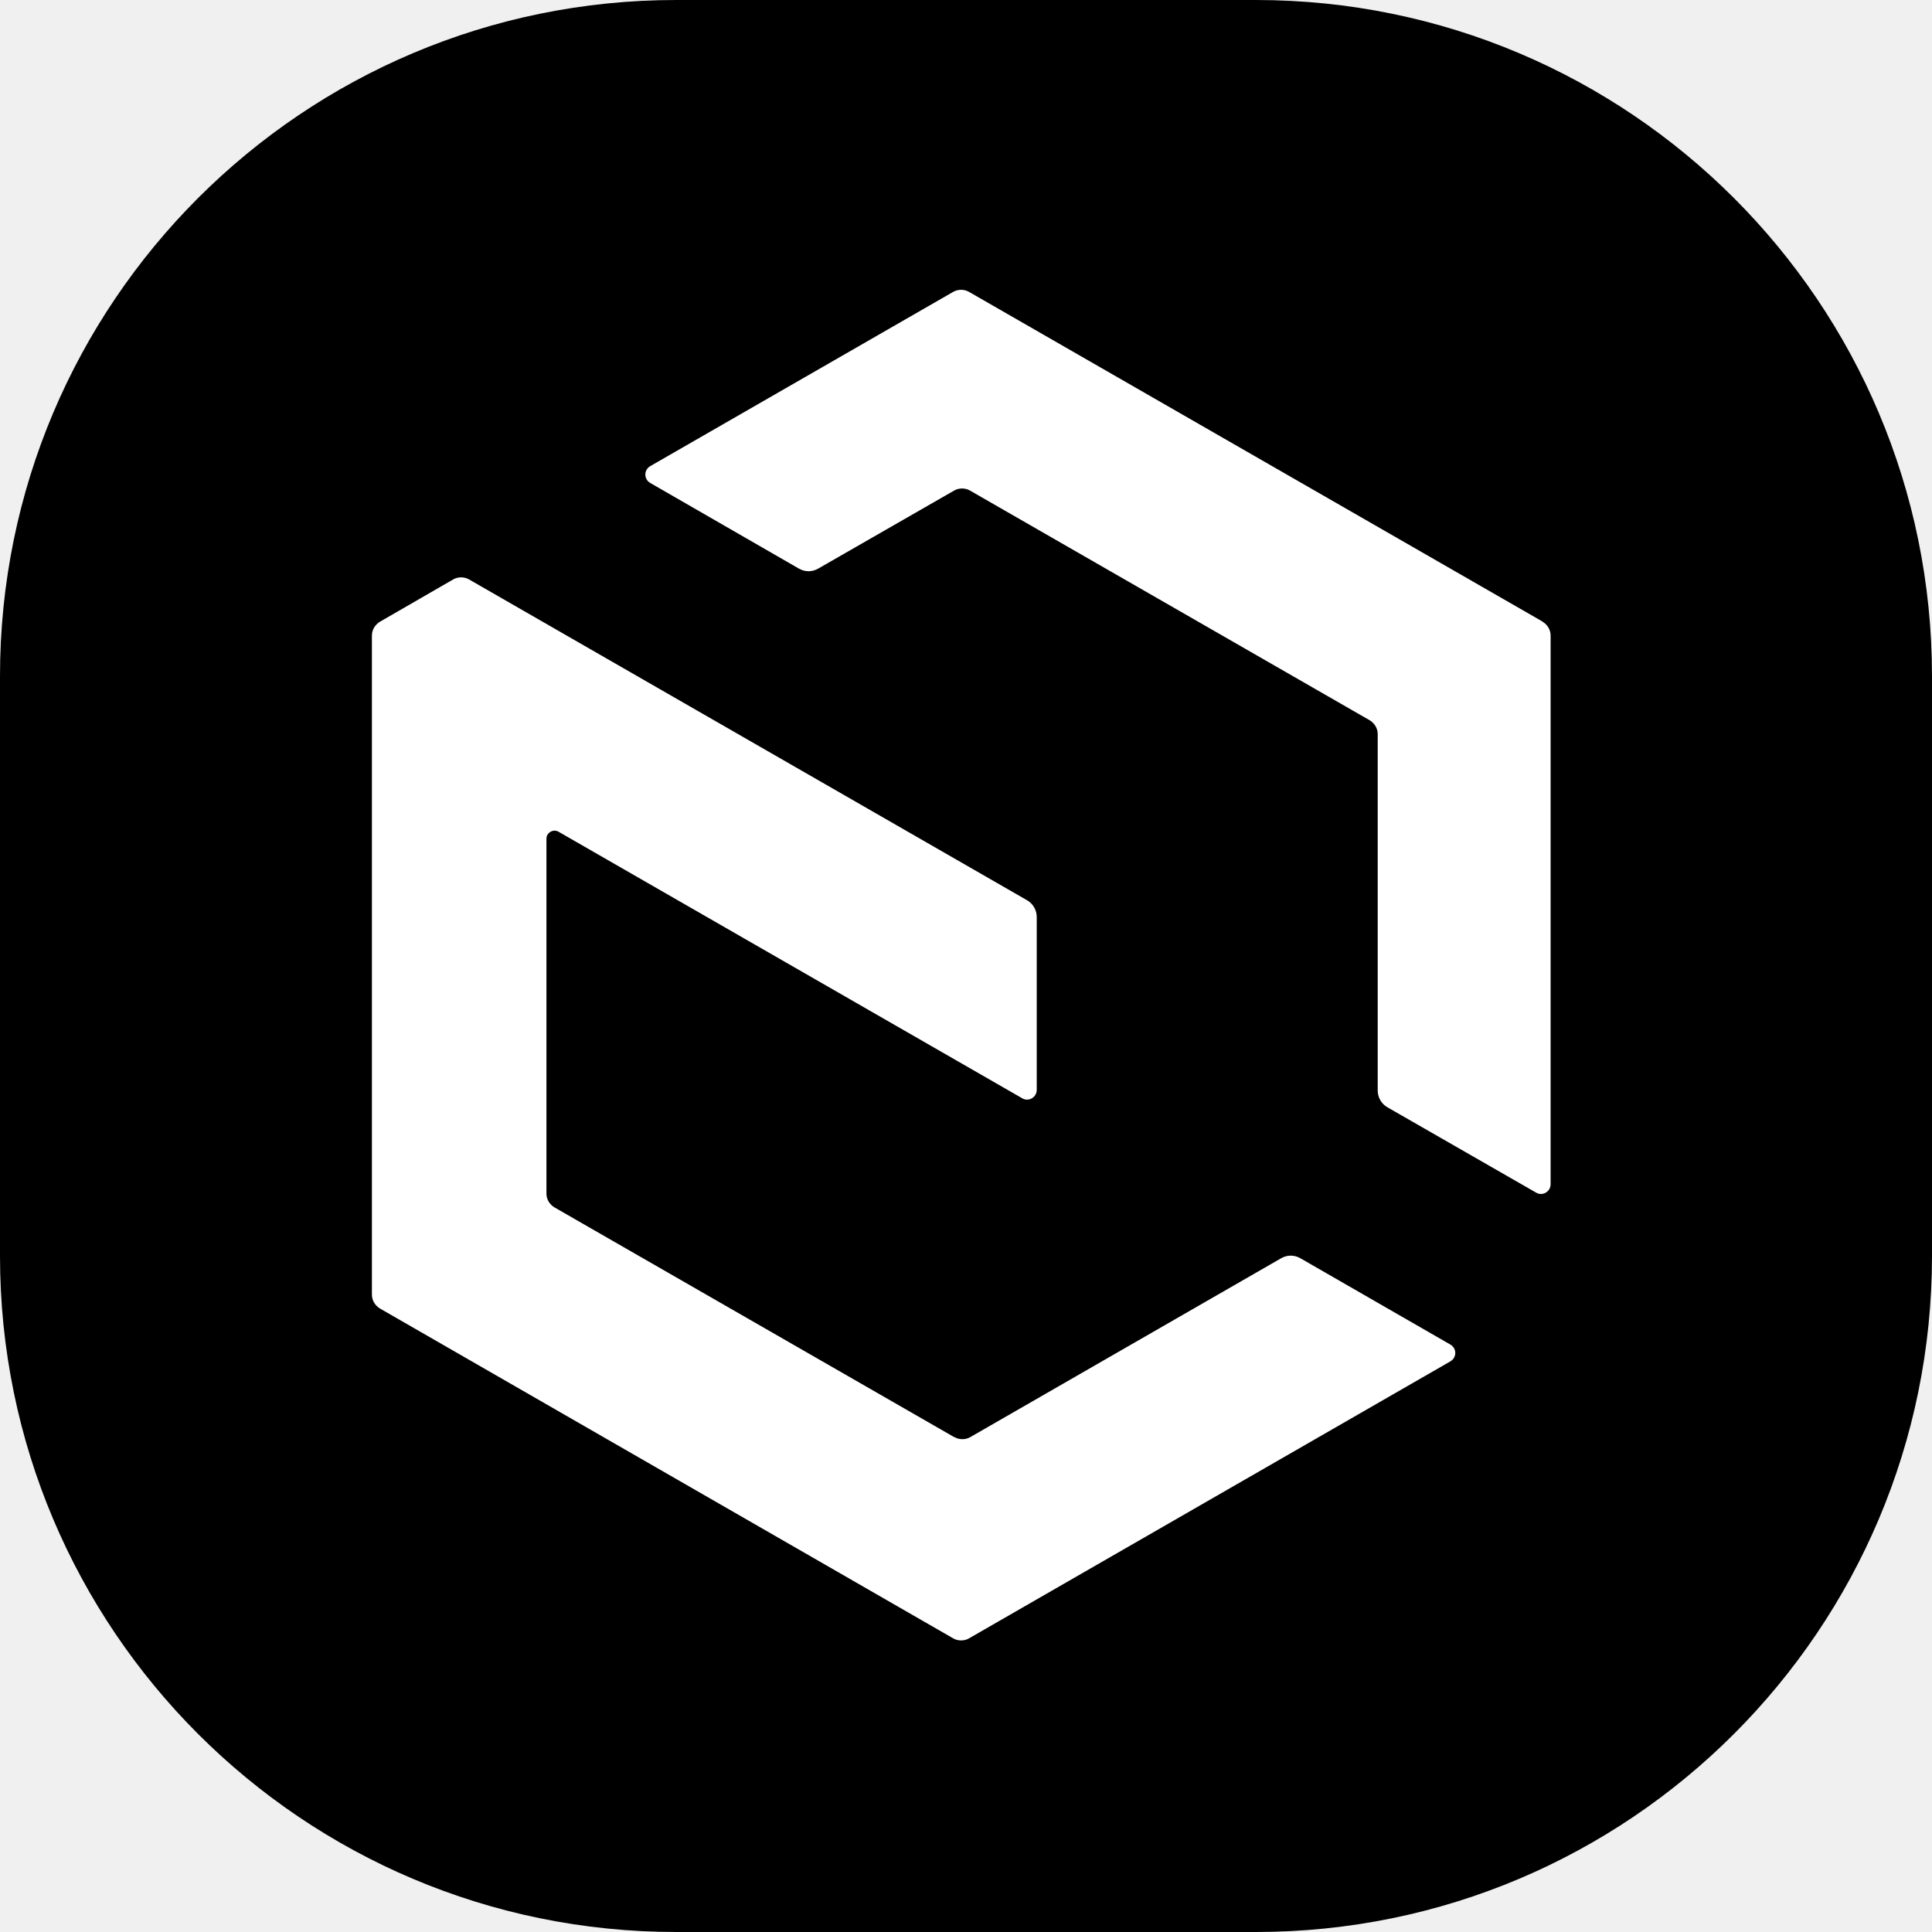
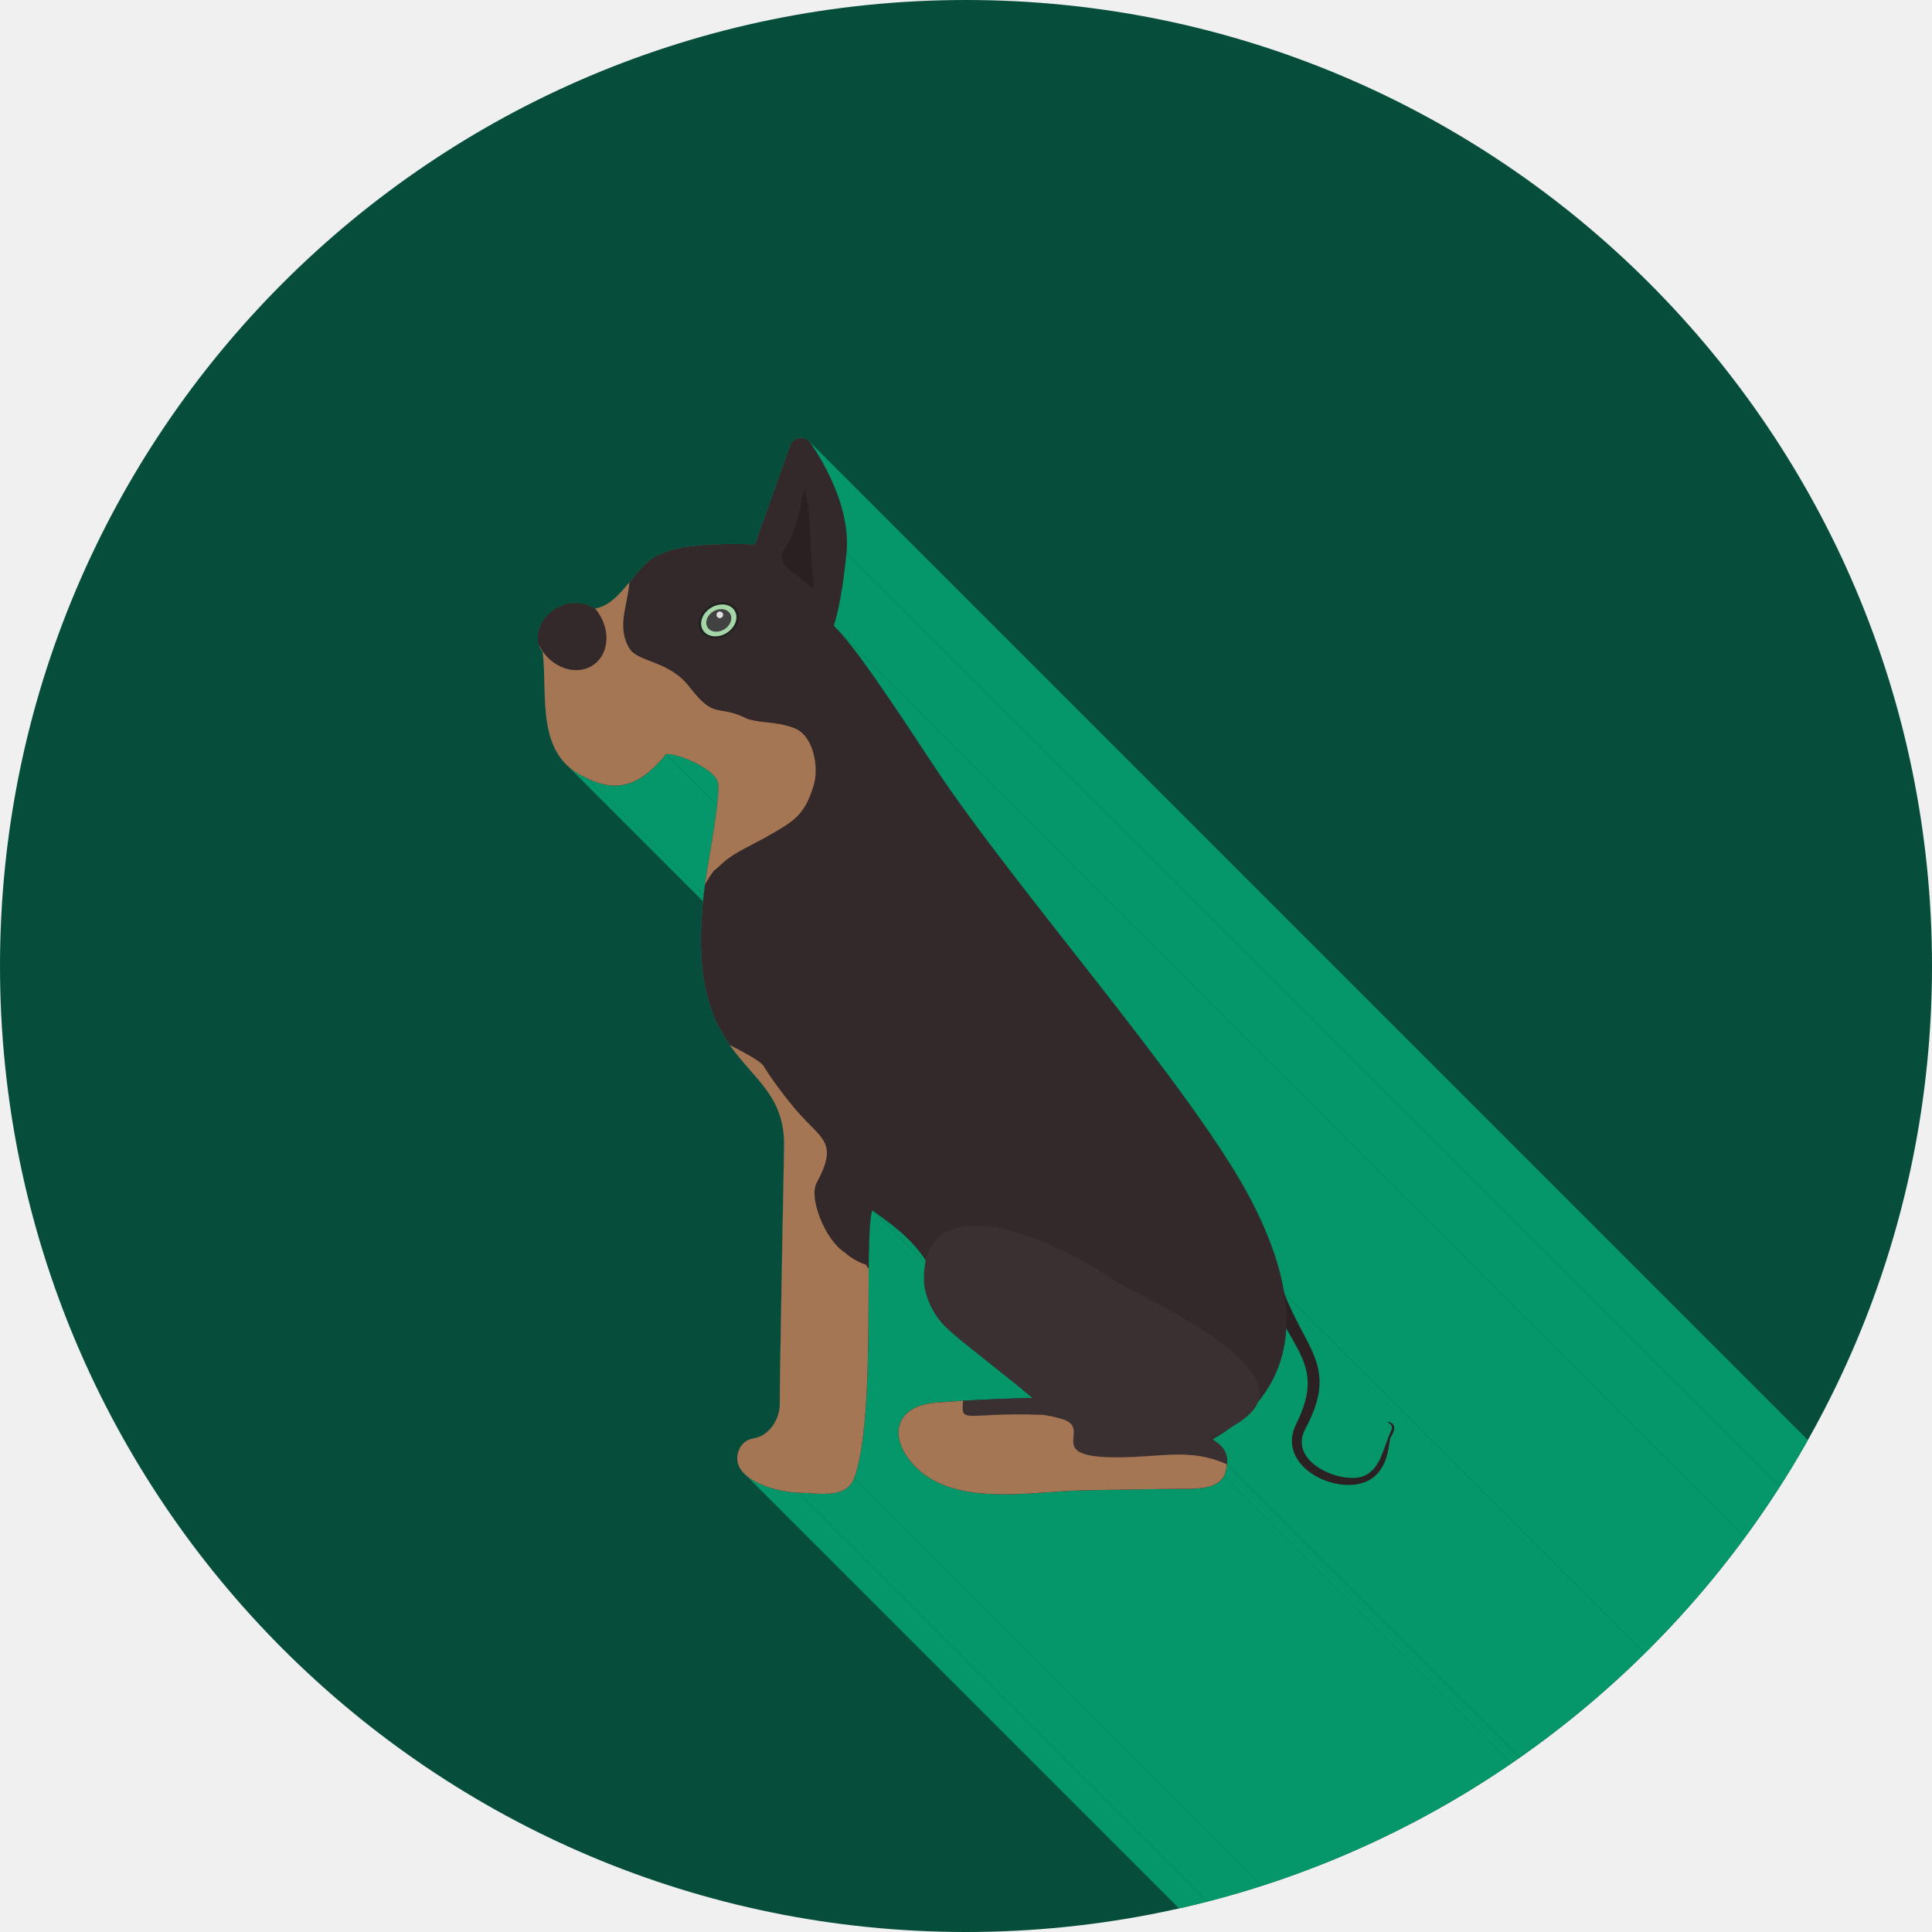
- <svg xmlns="http://www.w3.org/2000/svg" version="1.1" width="1000" height="1000">
-   <style>
-     #light-icon {
-       display: inline;
-     }
-     #dark-icon {
-       display: none;
-     }
- 
-     @media (prefers-color-scheme: dark) {
-       #light-icon {
-         display: none;
-       }
-       #dark-icon {
-         display: inline;
-       }
-     }
-   </style>
-   <g id="light-icon">
-     <svg version="1.1" width="1000" height="1000">
-       <g clip-path="url(#SvgjsClipPath1059)">
-         <rect width="1000" height="1000" fill="#000000" />
-         <g transform="matrix(5,0,0,5,192.5,150)">
-           <svg version="1.1" width="123" height="140">
-             <svg width="123" height="140" viewBox="0 0 123 140" fill="none">
-               <path d="M60.257 118.758L18.904 94.992C18.402 94.692 18.067 94.158 18.067 93.558V56.825C18.067 56.192 18.77 55.792 19.305 56.092L67.316 83.692C67.986 84.092 68.822 83.592 68.822 82.825V64.925C68.822 64.225 68.454 63.558 67.818 63.192L10.071 29.992C9.569 29.692 8.9 29.692 8.398 29.992L0.836 34.358C0.335 34.658 0 35.192 0 35.792V104.025C0 104.625 0.335 105.158 0.836 105.458L60.157 139.592C60.658 139.892 61.328 139.892 61.829 139.592L111.647 110.925C112.317 110.525 112.317 109.592 111.647 109.192L96.123 100.258C95.487 99.892 94.751 99.892 94.116 100.258L61.963 118.758C61.461 119.058 60.792 119.058 60.29 118.758H60.257Z" fill="white" />
-               <path d="M121.149 34.325L61.829 0.225C61.328 -0.075 60.658 -0.075 60.157 0.225L28.807 18.258C28.138 18.658 28.138 19.592 28.807 19.992L44.197 28.858C44.833 29.225 45.569 29.225 46.205 28.858L60.257 20.792C60.759 20.492 61.428 20.492 61.93 20.792L103.283 44.558C103.785 44.858 104.12 45.392 104.12 45.992V82.892C104.12 83.592 104.488 84.258 105.123 84.625L120.514 93.458C121.183 93.858 122.019 93.358 122.019 92.592V35.792C122.019 35.192 121.685 34.658 121.183 34.358L121.149 34.325Z" fill="white" />
-             </svg>
-           </svg>
-         </g>
-       </g>
-       <defs>
-         <clipPath id="SvgjsClipPath1059">
-           <rect width="1000" height="1000" x="0" y="0" rx="350" ry="350" />
-         </clipPath>
-       </defs>
-     </svg>
+ <svg xmlns="http://www.w3.org/2000/svg" width="395" height="395" viewBox="0 0 395 395" fill="none">
+   <path fill-rule="evenodd" clip-rule="evenodd" d="M197.5 0C306.576 0 395 88.424 395 197.5C395 306.576 306.576 395 197.5 395C88.424 395 0 306.576 0 197.5C0 88.424 88.424 0 197.5 0Z" fill="#064E3B" />
+   <mask id="mask0_216_4057" style="mask-type:luminance" maskUnits="userSpaceOnUse" x="0" y="0" width="395" height="395">
+     <path d="M197.5 0C306.576 0 395 88.424 395 197.5C395 306.576 306.576 395 197.5 395C88.424 395 0 306.576 0 197.5C0 88.424 88.424 0 197.5 0Z" fill="white" />
+   </mask>
+   <g mask="url(#mask0_216_4057)">
+     <path fill-rule="evenodd" clip-rule="evenodd" d="M149.173 213.625L368.252 432.704H368.254L368.255 432.704L149.176 213.625L149.175 213.625H149.173Z" fill="#059669" />
+     <path fill-rule="evenodd" clip-rule="evenodd" d="M136.181 154.189L355.26 373.268L355.201 373.298L355.135 373.364L355.058 373.464L354.965 373.595L354.851 373.755L354.71 373.94L354.539 374.149L354.332 374.378L354.057 374.666L353.773 374.963L353.478 375.266L353.173 375.574L352.856 375.884L352.529 376.194L352.19 376.503L351.839 376.808L351.476 377.109L351.1 377.402L350.712 377.687L350.31 377.96L349.895 378.22L349.467 378.465L349.024 378.694L348.567 378.904L348.095 379.093L347.607 379.259L347.105 379.401L346.587 379.517L346.054 379.605L345.504 379.662L344.937 379.686L344.353 379.677L343.752 379.632L343.134 379.549L342.498 379.426L341.843 379.261L341.17 379.052L340.478 378.798L339.767 378.496L339.037 378.145L119.958 159.066L120.688 159.417L121.4 159.719L122.091 159.973L122.765 160.182L123.419 160.347L124.055 160.47L124.673 160.553L125.274 160.598L125.858 160.608L126.425 160.583L126.975 160.525L127.509 160.438L128.027 160.322L128.529 160.181L129.016 160.014L129.488 159.825L129.945 159.615L130.388 159.386L130.817 159.141L131.231 158.881L131.633 158.608L132.022 158.323L132.397 158.031L132.76 157.73L133.111 157.424L133.45 157.115L133.778 156.804L134.094 156.495L134.399 156.188L134.694 155.884L134.978 155.588L135.253 155.299L135.46 155.07L135.631 154.861L135.772 154.676L135.886 154.516L135.979 154.385L136.056 154.285L136.122 154.219L136.181 154.189Z" fill="#059669" />
+     <path fill-rule="evenodd" clip-rule="evenodd" d="M173.057 113.1L392.135 332.179L392.078 332.74L392.019 333.296L391.959 333.845L391.898 334.389L391.836 334.927L391.772 335.458L391.708 335.983L391.642 336.502L391.574 337.015L391.505 337.522L391.435 338.022L391.363 338.516L391.29 339.005L391.215 339.486L391.138 339.961L391.06 340.43L390.98 340.892L390.898 341.348L390.814 341.796L390.729 342.239L390.642 342.675L390.553 343.104L390.461 343.527L390.368 343.943L390.273 344.352L390.175 344.754L390.077 345.149L389.975 345.538L389.871 345.919L389.765 346.294L389.656 346.661L389.545 347.023L170.467 127.943L170.578 127.583L170.686 127.215L170.792 126.84L170.896 126.459L170.998 126.07L171.097 125.675L171.194 125.273L171.289 124.864L171.383 124.448L171.474 124.025L171.563 123.596L171.65 123.16L171.736 122.718L171.819 122.269L171.901 121.813L171.981 121.35L172.059 120.882L172.136 120.407L172.211 119.925L172.285 119.438L172.356 118.943L172.426 118.443L172.495 117.936L172.563 117.423L172.629 116.904L172.694 116.378L172.757 115.847L172.819 115.31L172.881 114.766L172.94 114.217L172.999 113.661L173.057 113.1Z" fill="#059669" />
+     <path fill-rule="evenodd" clip-rule="evenodd" d="M145.766 158.371L364.844 377.45L364.56 377.181L364.25 376.913L363.915 376.649L363.559 376.388L363.183 376.133L362.792 375.883L362.386 375.64L361.968 375.404L361.542 375.176L361.108 374.956L360.67 374.746L360.231 374.547L359.792 374.358L359.356 374.181L358.925 374.017L358.503 373.866L358.091 373.73L357.692 373.608L357.309 373.502L356.943 373.413L356.597 373.341L356.275 373.287L355.977 373.252L355.707 373.237L355.467 373.241L355.26 373.268L136.181 154.189L136.389 154.162L136.629 154.158L136.898 154.173L137.196 154.208L137.519 154.262L137.864 154.334L138.23 154.423L138.613 154.529L139.013 154.651L139.425 154.787L139.847 154.938L140.277 155.102L140.713 155.279L141.152 155.467L141.591 155.667L142.029 155.877L142.463 156.097L142.89 156.325L143.307 156.561L143.713 156.804L144.105 157.054L144.48 157.31L144.836 157.569L145.171 157.834L145.481 158.101L145.766 158.371Z" fill="#059669" />
+     <path fill-rule="evenodd" clip-rule="evenodd" d="M262.975 271.571L482.054 490.65L482.023 491.16L481.984 491.669L481.936 492.175L481.879 492.68L481.813 493.182L481.737 493.681L481.653 494.179L481.558 494.674L481.455 495.167L481.342 495.657L481.219 496.144L481.087 496.629L480.945 497.112L480.793 497.592L480.631 498.068L480.459 498.544L480.277 499.014L480.085 499.484L479.882 499.95L479.669 500.412L479.446 500.873L479.211 501.33L478.967 501.784L478.711 502.235L478.445 502.683L478.168 503.128L477.879 503.569L477.58 504.008L477.27 504.443L476.947 504.875L476.614 505.303L476.27 505.728L257.191 286.649L257.536 286.224L257.869 285.796L258.191 285.364L258.501 284.929L258.801 284.491L259.089 284.049L259.366 283.604L259.633 283.156L259.888 282.705L260.133 282.251L260.367 281.794L260.59 281.334L260.803 280.871L261.006 280.405L261.198 279.936L261.38 279.464L261.553 278.99L261.715 278.513L261.866 278.033L262.008 277.55L262.141 277.065L262.263 276.578L262.376 276.088L262.479 275.595L262.574 275.1L262.658 274.603L262.734 274.103L262.8 273.601L262.857 273.096L262.906 272.59L262.945 272.082L262.975 271.571Z" fill="#059669" />
+     <path fill-rule="evenodd" clip-rule="evenodd" d="M119.958 159.066L339.037 378.145L338.078 377.698L337.194 377.208L336.382 376.677L335.639 376.107L334.962 375.5L115.883 156.421L116.561 157.028L117.304 157.598L118.115 158.129L118.999 158.619L119.958 159.066Z" fill="#059669" />
+     <path fill-rule="evenodd" clip-rule="evenodd" d="M257.191 286.649L476.27 505.728L476.092 506.136L475.882 506.53L475.64 506.913L475.37 507.284L475.072 507.643L474.75 507.991L474.406 508.329L474.04 508.657L473.657 508.975L473.258 509.284L472.844 509.585L472.419 509.877L471.985 510.16L471.542 510.438L471.095 510.707L470.643 510.97L251.565 291.892L252.016 291.628L252.463 291.359L252.906 291.082L253.341 290.798L253.766 290.506L254.179 290.206L254.579 289.897L254.962 289.578L255.327 289.25L255.672 288.912L255.993 288.564L256.291 288.205L256.562 287.834L256.803 287.451L257.014 287.057L257.191 286.649Z" fill="#059669" />
+     <path fill-rule="evenodd" clip-rule="evenodd" d="M262.553 264.387L481.632 483.466L482.065 484.556L482.507 485.597L482.954 486.595L483.405 487.552L483.856 488.47L484.304 489.355L484.748 490.209L485.183 491.035L485.607 491.837L486.018 492.619L486.413 493.382L486.788 494.13L487.141 494.868L487.469 495.598L487.77 496.324L488.041 497.049L488.278 497.776L488.479 498.508L488.641 499.249L488.762 500.003L488.838 500.772L488.869 501.56L488.848 502.37L488.775 503.205L488.646 504.07L488.459 504.966L488.211 505.898L487.899 506.869L487.52 507.882L487.072 508.94L486.552 510.046L485.957 511.205L485.65 511.855L485.429 512.49L485.29 513.11L485.228 513.712L485.24 514.297L485.321 514.865L485.467 515.412L485.675 515.941L485.939 516.449L486.255 516.936L486.621 517.401L487.03 517.844L267.951 298.765L267.542 298.322L267.177 297.857L266.86 297.37L266.596 296.862L266.389 296.334L266.243 295.785L266.161 295.218L266.15 294.633L266.211 294.031L266.35 293.412L266.571 292.776L266.878 292.126L267.474 290.968L267.994 289.861L268.442 288.802L268.821 287.79L269.132 286.819L269.38 285.887L269.568 284.991L269.696 284.127L269.769 283.291L269.79 282.481L269.76 281.693L269.683 280.924L269.562 280.171L269.4 279.429L269.199 278.697L268.962 277.97L268.691 277.245L268.391 276.52L268.062 275.789L267.709 275.052L267.334 274.303L266.939 273.54L266.529 272.759L266.105 271.957L265.669 271.13L265.226 270.276L264.777 269.392L264.326 268.473L263.876 267.516L263.428 266.518L262.986 265.477L262.553 264.387Z" fill="#059669" />
+     <path fill-rule="evenodd" clip-rule="evenodd" d="M284.284 291.204L503.362 510.283L503.167 510.1L502.943 509.918L502.7 509.73L283.622 290.652L283.864 290.84L284.089 291.021L284.284 291.204Z" fill="#059669" />
+     <path fill-rule="evenodd" clip-rule="evenodd" d="M251.565 291.892L470.643 510.97L470.431 511.126L470.216 511.281L469.998 511.434L469.779 511.587L469.557 511.74L469.333 511.892L469.108 512.043L468.879 512.193L468.648 512.343L468.416 512.492L468.181 512.64L467.943 512.787L467.703 512.934L467.462 513.08L467.217 513.225L466.971 513.37L247.892 294.291L248.139 294.146L248.383 294.001L248.625 293.855L248.865 293.708L249.102 293.561L249.337 293.413L249.57 293.264L249.8 293.114L250.029 292.964L250.255 292.813L250.479 292.661L250.701 292.508L250.92 292.356L251.137 292.201L251.352 292.047L251.565 291.892Z" fill="#059669" />
+     <path fill-rule="evenodd" clip-rule="evenodd" d="M249.534 295.551L468.613 514.63L468.866 514.889L469.094 515.158L469.296 515.438L469.472 515.734L469.619 516.047L469.74 516.379L469.832 516.735L469.896 517.117L469.931 517.528L469.937 517.97L469.913 518.446L250.834 299.367L250.858 298.891L250.853 298.449L250.818 298.038L250.753 297.656L250.661 297.301L250.541 296.967L250.393 296.655L250.218 296.36L250.016 296.079L249.788 295.81L249.534 295.551Z" fill="#059669" />
+     <path fill-rule="evenodd" clip-rule="evenodd" d="M250.834 299.367L469.913 518.446L469.884 518.757L469.844 519.071L469.794 519.386L469.73 519.7L469.649 520.009L469.55 520.311L469.431 520.603L469.288 520.883L250.209 301.804L250.352 301.524L250.471 301.232L250.57 300.93L250.651 300.621L250.715 300.308L250.766 299.992L250.805 299.678L250.834 299.367Z" fill="#059669" />
+     <path fill-rule="evenodd" clip-rule="evenodd" d="M178.324 247.436L397.402 466.515L397.32 466.814L397.244 467.176L397.173 467.599L397.109 468.079L397.05 468.611L396.996 469.193L396.947 469.819L396.903 470.488L396.863 471.194L396.827 471.934L396.796 472.705L396.768 473.502L396.743 474.321L396.723 475.16L396.704 476.014L396.689 476.88L396.676 477.753L396.666 478.629L396.658 479.507L396.651 480.381L396.646 481.248L396.642 482.103L396.64 482.944L396.638 483.766L396.637 484.567L396.636 485.34L396.636 486.085L396.635 486.795L396.634 487.468L396.632 488.101L396.63 488.688L396.627 489.227L396.62 490.023L396.613 490.864L396.605 491.747L396.594 492.668L396.581 493.626L396.566 494.616L396.548 495.635L396.526 496.681L396.5 497.75L396.47 498.838L396.434 499.943L396.393 501.06L396.346 502.189L396.293 503.323L396.233 504.462L396.165 505.601L396.09 506.738L396.006 507.868L395.914 508.99L395.812 510.099L395.701 511.193L395.58 512.267L395.448 513.32L395.305 514.348L395.151 515.347L394.984 516.315L394.806 517.248L394.614 518.143L394.409 518.997L394.19 519.806L393.957 520.568L393.709 521.28L174.63 302.201L174.878 301.49L175.111 300.728L175.33 299.918L175.535 299.064L175.727 298.169L175.906 297.236L176.072 296.268L176.226 295.269L176.369 294.241L176.501 293.188L176.622 292.113L176.734 291.02L176.835 289.911L176.927 288.79L177.011 287.659L177.086 286.523L177.154 285.383L177.214 284.245L177.267 283.109L177.314 281.982L177.355 280.863L177.391 279.759L177.421 278.671L177.447 277.602L177.469 276.557L177.488 275.537L177.503 274.547L177.515 273.589L177.526 272.668L177.534 271.785L177.541 270.943L177.548 270.148L177.551 269.609L177.554 269.022L177.555 268.389L177.556 267.716L177.558 267.005V266.261L177.559 265.487L177.559 264.688L177.561 263.865L177.564 263.025L177.567 262.169L177.573 261.302L177.579 260.428L177.588 259.551L177.598 258.673L177.61 257.8L177.626 256.935L177.644 256.081L177.665 255.242L177.689 254.423L177.717 253.626L177.749 252.855L177.784 252.115L177.824 251.409L177.868 250.741L177.917 250.114L177.971 249.532L178.03 249L178.095 248.52L178.165 248.097L178.241 247.735L178.324 247.436Z" fill="#059669" />
+     <path fill-rule="evenodd" clip-rule="evenodd" d="M184.862 252.531L403.941 471.61L403.601 471.301L403.258 470.997L402.912 470.699L402.564 470.405L402.213 470.115L401.859 469.829L401.502 469.547L401.142 469.267L400.78 468.989L400.415 468.714L400.047 468.439L399.676 468.165L399.304 467.892L398.928 467.618L398.55 467.345L398.17 467.07L397.787 466.793L397.402 466.515L178.323 247.436L178.708 247.714L179.091 247.991L179.471 248.266L179.849 248.54L180.225 248.813L180.598 249.086L180.968 249.36L181.336 249.634L181.701 249.91L182.064 250.188L182.423 250.468L182.78 250.75L183.134 251.036L183.485 251.326L183.834 251.62L184.18 251.918L184.522 252.222L184.862 252.531Z" fill="#059669" />
+     <path fill-rule="evenodd" clip-rule="evenodd" d="M211.119 285.825L430.198 504.904L429.984 504.721L429.761 504.531L429.529 504.334L429.287 504.131L429.036 503.922L428.778 503.707L428.511 503.486L428.237 503.26L427.955 503.029L427.668 502.794L427.373 502.553L427.072 502.309L426.766 502.061L426.455 501.809L426.139 501.554L425.817 501.295L425.492 501.034L425.164 500.77L424.831 500.505L424.496 500.236L424.159 499.966L423.818 499.695L423.476 499.423L423.133 499.149L422.788 498.875L422.443 498.601L422.098 498.326L421.752 498.052L421.407 497.778L421.062 497.504L420.719 497.232L420.377 496.961L420.036 496.691L419.696 496.422L419.358 496.154L419.022 495.887L418.688 495.622L418.356 495.358L418.027 495.096L417.701 494.836L417.38 494.578L417.061 494.323L416.747 494.07L416.438 493.819L416.133 493.572L415.834 493.327L415.54 493.086L415.253 492.848L414.971 492.613L414.696 492.383L414.429 492.155L414.168 491.932L413.915 491.713L413.67 491.498L413.434 491.288L413.206 491.083L412.987 490.883L193.908 271.804L194.127 272.004L194.355 272.21L194.592 272.42L194.837 272.634L195.089 272.853L195.35 273.076L195.618 273.304L195.893 273.535L196.174 273.769L196.462 274.007L196.755 274.249L197.054 274.493L197.359 274.74L197.668 274.991L197.982 275.244L198.301 275.5L198.623 275.757L198.949 276.017L199.277 276.279L199.609 276.543L199.943 276.808L200.28 277.075L200.617 277.343L200.957 277.612L201.298 277.882L201.64 278.154L201.983 278.426L202.328 278.699L202.673 278.973L203.019 279.247L203.364 279.522L203.71 279.796L204.054 280.071L204.398 280.344L204.74 280.616L205.08 280.888L205.418 281.157L205.753 281.425L206.085 281.691L206.414 281.955L206.739 282.216L207.06 282.475L207.376 282.73L207.688 282.982L207.994 283.23L208.295 283.475L208.589 283.715L208.877 283.95L209.158 284.181L209.433 284.407L209.699 284.628L209.957 284.843L210.208 285.052L210.45 285.256L210.682 285.452L210.906 285.642L211.119 285.825Z" fill="#059669" />
+     <path fill-rule="evenodd" clip-rule="evenodd" d="M250.209 301.804L469.288 520.883L469.144 521.119L468.986 521.34L468.816 521.546L468.633 521.739L468.439 521.918L468.234 522.085L468.019 522.239L467.795 522.381L467.562 522.512L467.32 522.631L467.072 522.741L466.816 522.84L466.554 522.93L466.286 523.01L466.013 523.082L465.737 523.146L465.456 523.202L465.173 523.252L464.887 523.294L464.6 523.331L464.311 523.361L464.022 523.388L463.734 523.408L463.446 523.425L463.16 523.438L462.877 523.447L462.595 523.454L462.318 523.459L462.045 523.461L461.777 523.462L461.514 523.463H461.258L460.956 523.463L460.623 523.465L460.26 523.467L459.867 523.47L459.446 523.473L458.998 523.477L458.523 523.482L458.023 523.488L457.497 523.495L456.949 523.502L456.378 523.509L455.784 523.517L455.17 523.526L454.536 523.535L453.883 523.545L453.212 523.555L452.524 523.566L451.819 523.577L451.099 523.588L450.365 523.6L449.617 523.613L448.857 523.625L448.086 523.638L447.304 523.651L446.512 523.664L445.711 523.677L444.903 523.691L444.087 523.705L443.266 523.719L442.44 523.734L441.61 523.747L440.777 523.762L439.702 523.79L438.597 523.836L437.465 523.896L436.307 523.968L435.128 524.048L433.928 524.132L432.712 524.218L431.482 524.302L430.24 524.382L428.99 524.452L427.733 524.511L426.473 524.555L425.214 524.581L423.956 524.585L422.702 524.565L421.457 524.517L420.222 524.437L419 524.323L417.795 524.17L416.607 523.978L415.441 523.74L414.299 523.455L413.184 523.118L412.098 522.728L411.044 522.28L410.026 521.771L409.045 521.198L408.105 520.558L407.207 519.847L188.128 300.768L189.026 301.479L189.967 302.119L190.947 302.692L191.966 303.201L193.019 303.649L194.105 304.039L195.22 304.376L196.363 304.661L197.528 304.898L198.716 305.092L199.922 305.244L201.144 305.358L202.378 305.438L203.624 305.486L204.877 305.506L206.135 305.502L207.394 305.476L208.655 305.432L209.911 305.373L211.161 305.303L212.403 305.224L213.633 305.14L214.849 305.053L216.049 304.969L217.229 304.889L218.386 304.817L219.519 304.757L220.623 304.711L221.698 304.683L222.531 304.669L223.361 304.654L224.187 304.64L225.009 304.626L225.824 304.613L226.632 304.599L227.433 304.585L228.225 304.571L229.007 304.559L229.779 304.546L230.539 304.533L231.287 304.521L232.021 304.51L232.741 304.498L233.445 304.487L234.133 304.477L234.804 304.466L235.457 304.456L236.091 304.447L236.706 304.438L237.299 304.43L237.871 304.423L238.419 304.416L238.944 304.409L239.444 304.404L239.919 304.398L240.367 304.394L240.788 304.391L241.181 304.387L241.544 304.386L241.877 304.385L242.179 304.384H242.436L242.698 304.383L242.966 304.382L243.239 304.38L243.517 304.375L243.798 304.368L244.082 304.358L244.368 304.346L244.655 304.33L244.944 304.308L245.233 304.283L245.521 304.252L245.809 304.216L246.094 304.173L246.377 304.124L246.658 304.067L246.935 304.003L247.208 303.931L247.475 303.85L247.737 303.761L247.993 303.662L248.242 303.552L248.483 303.433L248.716 303.302L248.941 303.16L249.155 303.006L249.36 302.84L249.555 302.66L249.737 302.468L249.907 302.261L250.065 302.04L250.209 301.804Z" fill="#059669" />
+     <path fill-rule="evenodd" clip-rule="evenodd" d="M174.63 302.201L393.709 521.28L393.545 521.671L393.359 522.03L393.151 522.359L392.923 522.658L392.675 522.93L392.409 523.175L392.125 523.393L391.825 523.588L391.509 523.76L391.178 523.91L390.835 524.04L390.479 524.15L390.111 524.242L389.734 524.317L389.346 524.378L388.951 524.423L388.548 524.456L388.139 524.477L387.724 524.488L387.306 524.49L386.884 524.483L386.46 524.47L386.034 524.452L385.609 524.43L385.183 524.404L384.761 524.377L384.341 524.35L383.924 524.323L383.513 524.299L383.108 524.278L382.709 524.261L382.319 524.251L163.24 305.172L163.63 305.182L164.029 305.199L164.435 305.22L164.846 305.244L165.262 305.27L165.682 305.298L166.105 305.325L166.53 305.351L166.955 305.373L167.381 305.391L167.805 305.404L168.227 305.41L168.646 305.409L169.06 305.398L169.469 305.377L169.872 305.344L170.268 305.299L170.655 305.239L171.033 305.163L171.4 305.071L171.756 304.961L172.1 304.831L172.43 304.681L172.746 304.509L173.046 304.314L173.33 304.096L173.596 303.851L173.845 303.58L174.073 303.28L174.28 302.951L174.467 302.592L174.63 302.201Z" fill="#059669" />
+     <path fill-rule="evenodd" clip-rule="evenodd" d="M163.24 305.172L382.319 524.251L381.885 524.238L381.425 524.209L380.941 524.165L380.436 524.106L379.913 524.03L379.375 523.94L378.825 523.834L378.265 523.712L377.701 523.574L377.133 523.421L376.566 523.252L376.001 523.067L375.444 522.866L374.894 522.648L374.358 522.414L373.836 522.165L373.333 521.899L372.851 521.616L372.393 521.317L371.963 521.002L371.562 520.67L152.483 301.591L152.884 301.923L153.314 302.238L153.772 302.537L154.254 302.82L154.757 303.086L155.279 303.335L155.816 303.569L156.365 303.786L156.923 303.988L157.487 304.173L158.055 304.342L158.622 304.496L159.187 304.633L159.746 304.755L160.296 304.861L160.834 304.952L161.358 305.027L161.862 305.086L162.346 305.13L162.807 305.159L163.24 305.172Z" fill="#059669" />
+     <path fill-rule="evenodd" clip-rule="evenodd" d="M284.226 293.957L503.305 513.037L503.257 513.305L503.212 513.57L503.168 513.831L503.125 514.087L503.083 514.34L503.042 514.59L503 514.837L502.959 515.08L502.915 515.32L502.871 515.558L502.825 515.793L502.777 516.025L502.725 516.254L502.671 516.482L502.613 516.708L502.551 516.932L502.486 517.154L502.414 517.375L502.337 517.594L502.255 517.812L502.167 518.029L502.072 518.245L501.97 518.46L501.86 518.675L501.743 518.889L501.617 519.103L501.482 519.317L501.339 519.531L501.185 519.745L501.021 519.96L500.847 520.175L500.662 520.391L281.583 301.312L281.769 301.096L281.942 300.881L282.107 300.666L282.26 300.452L282.403 300.238L282.538 300.024L282.664 299.811L282.781 299.596L282.891 299.381L282.993 299.166L283.088 298.95L283.177 298.733L283.259 298.515L283.336 298.296L283.407 298.075L283.473 297.853L283.535 297.629L283.592 297.403L283.647 297.176L283.698 296.946L283.746 296.713L283.793 296.479L283.837 296.241L283.88 296.001L283.922 295.757L283.963 295.511L284.005 295.261L284.047 295.009L284.089 294.751L284.133 294.491L284.179 294.226L284.226 293.957Z" fill="#059669" />
+     <path fill-rule="evenodd" clip-rule="evenodd" d="M281.584 301.312L500.662 520.391L500.137 520.915L499.554 521.368L498.92 521.751L498.239 522.065L497.519 522.312L496.764 522.496L495.981 522.616L495.175 522.675L494.352 522.674L493.518 522.616L492.679 522.501L491.84 522.332L491.008 522.111L490.187 521.838L489.385 521.516L488.606 521.147L487.856 520.733L487.142 520.274L486.469 519.773L485.842 519.232L266.764 300.153L267.39 300.694L268.063 301.195L268.778 301.654L269.527 302.068L270.306 302.437L271.108 302.759L271.929 303.032L272.762 303.253L273.6 303.422L274.44 303.537L275.273 303.595L276.096 303.596L276.902 303.537L277.686 303.417L278.44 303.234L279.16 302.986L279.841 302.672L280.475 302.289L281.058 301.836L281.584 301.312Z" fill="#059669" />
+     <path fill-rule="evenodd" clip-rule="evenodd" d="M284.742 291.131L503.821 510.21L503.967 510.391L504.066 510.591L504.123 510.808L504.141 511.038L504.124 511.28L504.074 511.531L503.998 511.786L503.897 512.045L503.775 512.305L503.637 512.562L503.486 512.814L503.326 513.059L284.248 293.98L284.408 293.735L284.558 293.483L284.697 293.226L284.818 292.966L284.919 292.707L284.996 292.452L285.045 292.201L285.062 291.959L285.044 291.729L284.988 291.512L284.888 291.312L284.742 291.131Z" fill="#059669" />
+     <path fill-rule="evenodd" clip-rule="evenodd" d="M165.364 90.168L384.442 309.248L384.663 309.507L384.69 309.543L384.763 309.645L384.88 309.81L385.037 310.036L385.231 310.321L385.458 310.662L385.715 311.058L385.998 311.505L386.306 312.004L386.633 312.549L386.977 313.14L387.334 313.774L387.701 314.45L388.075 315.164L388.452 315.916L388.83 316.701L389.203 317.519L389.57 318.367L389.927 319.244L390.271 320.146L390.598 321.071L390.905 322.018L391.188 322.985L391.445 323.968L391.672 324.965L391.865 325.975L392.021 326.996L392.137 328.025L392.21 329.06L392.237 330.099L392.213 331.139L392.135 332.179L173.057 113.1L173.134 112.06L173.158 111.02L173.132 109.981L173.059 108.947L172.942 107.917L172.786 106.897L172.593 105.886L172.366 104.889L172.11 103.905L171.826 102.94L171.519 101.992L171.192 101.067L170.848 100.165L170.492 99.288L170.125 98.44L169.751 97.622L169.373 96.836L168.996 96.085L168.622 95.371L168.256 94.695L167.898 94.061L167.554 93.47L167.227 92.924L166.92 92.427L166.636 91.979L166.379 91.584L166.152 91.242L165.959 90.958L165.802 90.731L165.684 90.566L165.611 90.465L165.584 90.428L165.364 90.168Z" fill="#059669" />
+     <path fill-rule="evenodd" clip-rule="evenodd" d="M170.883 128.359L389.961 347.438L390.396 347.894L390.848 348.391L391.317 348.927L391.804 349.5L392.307 350.111L392.827 350.757L393.362 351.438L393.913 352.153L394.479 352.901L395.06 353.681L395.654 354.492L396.263 355.332L396.886 356.201L397.521 357.098L398.17 358.021L398.83 358.971L399.503 359.945L400.187 360.943L400.883 361.963L401.589 363.005L402.306 364.067L403.033 365.149L403.769 366.25L404.515 367.368L405.27 368.503L406.033 369.653L406.804 370.818L407.584 371.996L408.369 373.186L409.163 374.388L409.963 375.601L411.592 378.028L413.329 380.542L415.168 383.136L417.098 385.804L419.114 388.539L421.204 391.336L423.362 394.188L425.58 397.088L427.849 400.03L430.161 403.009L432.506 406.017L434.879 409.049L437.269 412.099L439.669 415.158L442.07 418.223L444.465 421.285L446.844 424.339L449.199 427.379L451.524 430.398L453.808 433.39L456.044 436.349L458.223 439.268L460.338 442.141L462.38 444.962L464.34 447.724L466.211 450.421L467.983 453.047L469.65 455.596L471.202 458.061L472.632 460.435L473.931 462.713L475.09 464.889L475.39 465.479L475.685 466.069L475.974 466.659L476.258 467.249L476.537 467.838L476.81 468.427L477.078 469.016L477.339 469.604L477.595 470.192L477.845 470.779L478.089 471.366L478.327 471.952L478.558 472.538L478.783 473.122L479.001 473.706L479.214 474.289L479.419 474.871L479.618 475.452L479.809 476.033L479.994 476.612L480.172 477.19L480.342 477.767L480.506 478.344L480.661 478.918L480.81 479.491L480.951 480.064L481.084 480.634L481.209 481.204L481.327 481.772L481.437 482.338L481.539 482.902L481.632 483.466L262.553 264.387L262.46 263.824L262.358 263.259L262.249 262.693L262.131 262.125L262.006 261.555L261.872 260.985L261.731 260.413L261.583 259.839L261.427 259.264L261.263 258.688L261.093 258.111L260.915 257.533L260.73 256.954L260.539 256.373L260.34 255.792L260.135 255.21L259.923 254.627L259.704 254.043L259.479 253.458L259.248 252.873L259.01 252.287L258.766 251.701L258.517 251.113L258.261 250.525L257.999 249.937L257.731 249.348L257.458 248.759L257.18 248.17L256.896 247.58L256.606 246.991L256.311 246.4L256.012 245.81L254.852 243.635L253.553 241.357L252.123 238.982L250.572 236.517L248.905 233.968L247.132 231.343L245.261 228.645L243.301 225.883L241.259 223.062L239.145 220.189L236.965 217.27L234.729 214.311L232.445 211.32L230.121 208.3L227.765 205.26L225.386 202.206L222.991 199.144L220.59 196.08L218.19 193.02L215.8 189.971L213.428 186.939L211.082 183.93L208.77 180.952L206.501 178.009L204.284 175.109L202.125 172.257L200.035 169.46L198.02 166.725L196.089 164.057L194.25 161.463L192.513 158.949L190.884 156.521L190.084 155.309L189.291 154.107L188.505 152.917L187.726 151.739L186.954 150.574L186.192 149.424L185.436 148.289L184.691 147.172L183.954 146.071L183.227 144.988L182.51 143.926L181.804 142.884L181.108 141.864L180.424 140.866L179.752 139.892L179.091 138.943L178.442 138.019L177.807 137.122L177.184 136.253L176.576 135.413L175.981 134.602L175.4 133.822L174.834 133.074L174.283 132.359L173.748 131.677L173.228 131.031L172.725 130.421L172.238 129.847L171.769 129.312L171.317 128.816L170.883 128.359Z" fill="#059669" />
+     <path fill-rule="evenodd" clip-rule="evenodd" d="M149.177 213.627C149.176 213.626 149.18 213.627 149.177 213.627ZM170.467 127.944C174.806 132.153 182.319 143.539 190.884 156.522C207.647 181.93 244.416 223.176 256.011 245.81C259.237 252.107 261.6 258.388 262.553 264.387C267.115 276.272 273.638 279.476 266.878 292.126C263.13 299.139 274.766 303.702 279.018 301.694C282.332 300.13 282.783 296.058 284.437 292.459C284.868 291.52 284.282 291.17 283.621 290.652C285.756 290.981 285.12 292.701 284.247 293.98C283.727 296.869 283.618 299.005 281.583 301.312C276.306 307.293 260.235 300.741 265.007 291.134C269.593 281.904 266.703 278.243 262.975 271.571C262.697 277.031 260.928 282.134 257.191 286.649C256.338 288.857 253.974 290.504 251.565 291.892C250.435 292.721 249.213 293.522 247.892 294.291C249.962 295.676 251.042 296.731 250.834 299.367C250.766 300.189 250.621 301.076 250.209 301.804C248.743 304.399 244.881 304.384 242.179 304.384C239.128 304.384 230.601 304.53 221.697 304.683C210.411 304.876 193.458 308.67 185.721 298.18C181.745 292.789 183.606 287.335 191.683 286.74C198.07 286.27 204.975 285.924 211.119 285.825C208.897 283.908 204.934 280.766 201.298 277.882C197.658 274.996 194.152 272.244 192.659 270.549C190.504 268.12 189.205 265.115 188.916 262.336C188.844 260.576 188.976 259.045 189.284 257.716C186.165 252.979 182.444 250.419 178.323 247.436C177.412 250.267 177.592 264.672 177.548 270.148C177.481 278.38 177.355 294.897 174.63 302.201C173.009 306.548 167.359 305.246 163.24 305.172C158.773 305.11 149.185 302.453 150.943 296.824C151.405 295.346 152.459 294.336 154.176 294.051C157.365 293.524 159.5 289.97 159.425 286.955C159.348 283.872 160.138 242.93 160.304 234.46C160.508 224.092 154.327 220.977 149.177 213.627C149.176 213.626 149.18 213.627 149.177 213.627C144.962 207.61 141.7 198.881 144.129 180.919C145.043 174.165 147.375 163.017 146.779 159.999C146.216 157.15 138.209 153.793 136.181 154.189C136.027 154.218 135.858 154.663 135.253 155.299C132.377 158.326 127.853 163.085 119.958 159.066C109.319 154.536 112.025 142.305 110.963 133.336L110.843 133.183C110.402 132.58 110.122 131.901 110.006 131.225C109.998 131.177 109.991 131.13 109.984 131.082C109.747 129.393 110.413 127.599 111.522 126.233C114.041 123.132 118.061 122.472 121.596 124.37C121.922 124.545 123.505 123.844 123.948 123.591C127.762 121.417 130.44 115.643 133.998 113.77C137.002 112.188 141.451 110.888 154.321 111.296L161.577 91.011C162.177 89.322 164.482 88.926 165.584 90.428C165.609 90.462 174.179 102.022 173.057 113.1C172.447 119.12 171.661 124.134 170.467 127.944Z" fill="#059669" />
  </g>
-   <g id="dark-icon">
-     <svg version="1.1" width="1000" height="1000">
-       <g clip-path="url(#SvgjsClipPath1060)">
-         <rect width="1000" height="1000" fill="#000000" />
-         <g transform="matrix(5,0,0,5,192.5,150)">
-           <svg version="1.1" width="123" height="140">
-             <svg width="123" height="140" viewBox="0 0 123 140" fill="none">
-               <path d="M60.257 118.758L18.904 94.992C18.402 94.692 18.067 94.158 18.067 93.558V56.825C18.067 56.192 18.77 55.792 19.305 56.092L67.316 83.692C67.986 84.092 68.822 83.592 68.822 82.825V64.925C68.822 64.225 68.454 63.558 67.818 63.192L10.071 29.992C9.569 29.692 8.9 29.692 8.398 29.992L0.836 34.358C0.335 34.658 0 35.192 0 35.792V104.025C0 104.625 0.335 105.158 0.836 105.458L60.157 139.592C60.658 139.892 61.328 139.892 61.829 139.592L111.647 110.925C112.317 110.525 112.317 109.592 111.647 109.192L96.123 100.258C95.487 99.892 94.751 99.892 94.116 100.258L61.963 118.758C61.461 119.058 60.792 119.058 60.29 118.758H60.257Z" fill="white" />
-               <path d="M121.149 34.325L61.829 0.225C61.328 -0.075 60.658 -0.075 60.157 0.225L28.807 18.258C28.138 18.658 28.138 19.592 28.807 19.992L44.197 28.858C44.833 29.225 45.569 29.225 46.205 28.858L60.257 20.792C60.759 20.492 61.428 20.492 61.93 20.792L103.283 44.558C103.785 44.858 104.12 45.392 104.12 45.992V82.892C104.12 83.592 104.488 84.258 105.123 84.625L120.514 93.458C121.183 93.858 122.019 93.358 122.019 92.592V35.792C122.019 35.192 121.685 34.658 121.183 34.358L121.149 34.325Z" fill="white" />
-             </svg>
-           </svg>
-         </g>
-       </g>
-       <defs>
-         <clipPath id="SvgjsClipPath1060">
-           <rect width="1000" height="1000" x="0" y="0" rx="350" ry="350" />
-         </clipPath>
-       </defs>
-     </svg>
-   </g>
+   <path fill-rule="evenodd" clip-rule="evenodd" d="M262.315 263.753C266.883 276.163 273.757 279.254 266.878 292.126C263.131 299.139 274.767 303.702 279.018 301.694C282.332 300.13 282.784 296.058 284.437 292.459C284.868 291.52 284.283 291.17 283.622 290.651C285.756 290.981 285.12 292.701 284.247 293.98C283.728 296.869 283.618 299.005 281.583 301.312C276.307 307.293 260.235 300.741 265.008 291.134C270.995 279.083 264.24 276.525 259.512 264.365C259.343 263.591 259.834 262.827 260.607 262.658C261.381 262.489 262.145 262.979 262.315 263.753Z" fill="#2B2122" />
+   <path fill-rule="evenodd" clip-rule="evenodd" d="M256.012 245.81C265.532 264.394 267.556 282.847 247.892 294.291C249.441 295.328 250.984 296.435 250.86 298.961C250.754 301.122 250.247 302.503 248.407 303.477C247.112 304.162 245.241 304.384 242.179 304.384C239.128 304.384 230.601 304.53 221.698 304.683C210.411 304.876 193.459 308.671 185.721 298.18C184.848 296.996 184.209 295.74 183.908 294.501C183.548 293.017 183.661 291.572 184.386 290.279C185.447 288.386 187.734 287.032 191.683 286.741C196.008 286.422 200.025 286.198 203.661 286.047C206.471 285.93 208.957 285.86 211.119 285.826C208.897 283.909 204.935 280.766 201.298 277.882C197.731 275.053 194.45 272.451 192.997 270.917C189.355 267.072 188.309 261.91 189.409 257.907C186.264 253.047 182.5 250.459 178.324 247.436C176.535 252.995 179.223 289.887 174.63 302.201C173.009 306.548 167.36 305.246 163.24 305.172C158.774 305.11 149.185 302.453 150.943 296.824C151.405 295.346 152.459 294.336 154.177 294.051C157.365 293.524 159.5 289.97 159.426 286.955C159.392 285.624 159.622 271.62 159.886 257.157C160.056 247.821 160.201 239.728 160.305 234.46C160.694 214.715 137.404 220.507 144.72 177.035C146.021 169.308 147.177 162.439 146.796 160.08L146.779 160C146.262 157.263 138.596 153.904 136.234 154.178C136.079 154.208 135.858 154.663 135.253 155.299C132.377 158.326 127.853 163.085 119.958 159.066C109.319 154.537 112.026 142.305 110.964 133.336C109.897 132.036 109.705 130.363 110.191 128.718C110.446 127.852 110.904 126.996 111.523 126.233C112.086 125.54 112.793 124.913 113.612 124.421C113.659 124.389 113.708 124.359 113.758 124.33C115.893 123.11 118.709 122.773 121.66 124.405C126.835 123.67 129.764 115.999 133.998 113.77C137.003 112.188 141.452 110.888 154.322 111.296L161.577 91.011C161.726 90.594 162 90.216 162.384 89.935C163.404 89.188 164.837 89.409 165.584 90.428C165.609 90.462 174.18 102.022 173.057 113.1C172.527 118.336 171.941 121.882 171.402 124.363C171.07 125.892 170.749 127.044 170.467 127.944C174.806 132.153 182.319 143.539 190.884 156.522C207.647 181.93 244.416 223.177 256.012 245.81Z" fill="#33292A" />
+   <path fill-rule="evenodd" clip-rule="evenodd" d="M110.151 131.832C110.271 132.079 110.404 132.324 110.548 132.566C112.878 136.462 117.48 138.112 120.827 136.25C124.173 134.388 124.997 129.72 122.667 125.823C122.354 125.301 122.001 124.819 121.616 124.381C118.681 122.776 115.882 123.116 113.758 124.33C113.708 124.358 113.659 124.389 113.612 124.421C112.793 124.913 112.086 125.539 111.523 126.233C110.904 126.996 110.446 127.852 110.191 128.717C109.877 129.78 109.846 130.854 110.151 131.832Z" fill="#33292A" />
+   <path fill-rule="evenodd" clip-rule="evenodd" d="M110.964 133.336C112.025 142.305 109.319 154.537 119.958 159.066C127.853 163.085 132.377 158.326 135.253 155.299C135.858 154.663 136.027 154.218 136.181 154.189C138.544 153.915 146.262 157.263 146.779 160L146.795 160.08C147.177 162.439 146.021 169.308 144.72 177.035C144.494 178.376 144.298 179.67 144.129 180.92C144.322 180.535 144.457 180.266 144.465 180.253C146.318 177.353 145.392 178.653 147.671 176.525C150.055 174.296 154.168 172.558 156.673 171.12L156.933 170.971C162.235 167.929 164.491 166.785 166.371 160.526C167.48 156.832 166.311 150.288 162.35 148.848C158.524 147.456 156.733 147.999 152.989 147.055L152.477 146.807C146.557 143.945 146.225 147.258 140.935 140.409C136.756 134.998 130.446 135.442 128.697 132.589C125.968 128.137 128.397 123.655 128.672 119.053C126.618 121.56 124.47 124.005 121.66 124.405C121.675 124.413 121.645 124.397 121.66 124.405C122.045 124.843 122.354 125.301 122.666 125.823C124.997 129.72 124.173 134.388 120.827 136.25C117.48 138.112 112.878 136.463 110.548 132.566C110.403 132.324 110.271 132.079 110.15 131.832C110.318 132.368 110.586 132.875 110.964 133.336Z" fill="#A47654" />
+   <path fill-rule="evenodd" clip-rule="evenodd" d="M229.468 262.812C212.126 250.909 188.117 242.802 188.916 262.336C189.22 265.257 190.639 268.428 192.996 270.917C194.449 272.451 197.73 275.053 201.298 277.882C204.934 280.766 208.897 283.908 211.119 285.825C208.956 285.86 206.471 285.93 203.661 286.047C200.025 286.197 196.008 286.421 191.683 286.74C187.733 287.032 185.447 288.386 184.386 290.278C183.66 291.572 183.548 293.016 183.908 294.5C184.208 295.74 184.848 296.996 185.721 298.18C193.458 308.67 210.411 304.876 221.697 304.683C230.601 304.53 239.128 304.384 242.179 304.384C245.241 304.384 247.111 304.162 248.407 303.476C250.247 302.503 250.753 301.122 250.859 298.96C250.972 296.659 249.701 295.535 248.302 294.569C247.955 294.527 246.725 294.672 247.107 294.423C253.882 290.011 273.97 284.793 229.468 262.812Z" fill="#3B3031" />
+   <path fill-rule="evenodd" clip-rule="evenodd" d="M174.63 302.201C177.849 293.572 177.491 272.875 177.605 259.347C177.327 259.081 177.122 258.842 177.063 258.557C175.784 258.262 173.673 257.009 172.769 256.115C168.711 253.598 165.304 244.909 166.956 241.85C171.442 233.544 168.089 233.037 163.168 227.412C160.736 224.633 157.965 220.958 156.104 217.928C155.48 216.911 152.015 215.136 149.173 213.625C154.169 220.757 160.509 224.08 160.305 234.46C160.201 239.728 160.056 247.821 159.885 257.157C159.622 271.62 159.392 285.624 159.426 286.955C159.5 289.97 157.365 293.524 154.177 294.051C152.459 294.336 151.405 295.346 150.943 296.824C149.185 302.453 158.774 305.11 163.24 305.172C167.36 305.246 173.009 306.548 174.63 302.201Z" fill="#A47654" />
+   <path fill-rule="evenodd" clip-rule="evenodd" d="M228.103 297.947C212.927 297.947 223.878 291.929 216.902 290.054C215.6 289.705 214.039 289.301 212.771 289.256C197.175 288.707 196.445 291.332 196.893 286.392C195.213 286.493 193.475 286.609 191.683 286.741C187.734 287.032 185.447 288.386 184.386 290.279C183.661 291.573 183.548 293.017 183.908 294.501C184.209 295.74 184.848 296.996 185.721 298.18C193.459 308.671 210.411 304.877 221.698 304.683C230.601 304.531 239.129 304.384 242.179 304.384C245.241 304.384 247.112 304.162 248.408 303.477C250.129 302.566 250.683 301.298 250.834 299.367C243.309 295.997 237.342 297.947 228.709 297.947H228.103Z" fill="#A47654" />
+   <path fill-rule="evenodd" clip-rule="evenodd" d="M145.259 124.067C143.338 125.242 142.541 127.436 143.479 128.968C144.416 130.499 146.732 130.788 148.653 129.613C150.573 128.438 151.37 126.244 150.433 124.712C149.495 123.181 147.179 122.892 145.259 124.067Z" fill="#A5D6A7" />
+   <path d="M145.144 123.879C144.119 124.507 143.394 125.406 143.05 126.353C142.706 127.3 142.744 128.294 143.244 129.111C143.744 129.929 144.612 130.415 145.612 130.539C146.611 130.664 147.742 130.428 148.767 129.8C149.792 129.173 150.517 128.274 150.861 127.327C151.205 126.381 151.168 125.386 150.668 124.569C150.167 123.751 149.299 123.265 148.299 123.141C147.3 123.016 146.169 123.252 145.144 123.879ZM143.544 126.414C143.844 125.588 144.478 124.802 145.373 124.254C146.269 123.706 147.257 123.5 148.129 123.608C149.002 123.717 149.761 124.142 150.198 124.856C150.635 125.57 150.668 126.439 150.367 127.266C150.067 128.092 149.433 128.878 148.538 129.426C147.643 129.974 146.655 130.18 145.782 130.072C144.909 129.963 144.15 129.538 143.714 128.824C143.276 128.11 143.244 127.241 143.544 126.414Z" fill="#212121" />
+   <path fill-rule="evenodd" clip-rule="evenodd" d="M145.833 125.005C144.563 125.783 144.036 127.234 144.656 128.247C145.276 129.26 146.808 129.451 148.078 128.674C149.348 127.897 149.875 126.446 149.255 125.433C148.636 124.42 147.103 124.228 145.833 125.005Z" fill="#424242" />
+   <path fill-rule="evenodd" clip-rule="evenodd" d="M146.816 125.128C146.498 125.323 146.398 125.738 146.593 126.056C146.787 126.375 147.203 126.475 147.521 126.28C147.839 126.086 147.939 125.67 147.744 125.352C147.549 125.034 147.133 124.934 146.816 125.128Z" fill="#E0E0E0" />
+   <path fill-rule="evenodd" clip-rule="evenodd" d="M164.527 100.183C165.992 105.842 165.435 111.868 166.207 117.85C166.277 118.387 166.635 120.886 165.866 120.086C163.805 117.944 158.52 115.456 160.082 112.838L160.313 112.452C162.443 108.883 162.447 108.18 163.444 104.553C163.964 102.66 163.728 102.698 163.96 101.559C164.028 101.225 164.173 101.603 164.333 100.364C164.342 100.296 164.532 100.204 164.527 100.183Z" fill="#2B2021" />
</svg>
